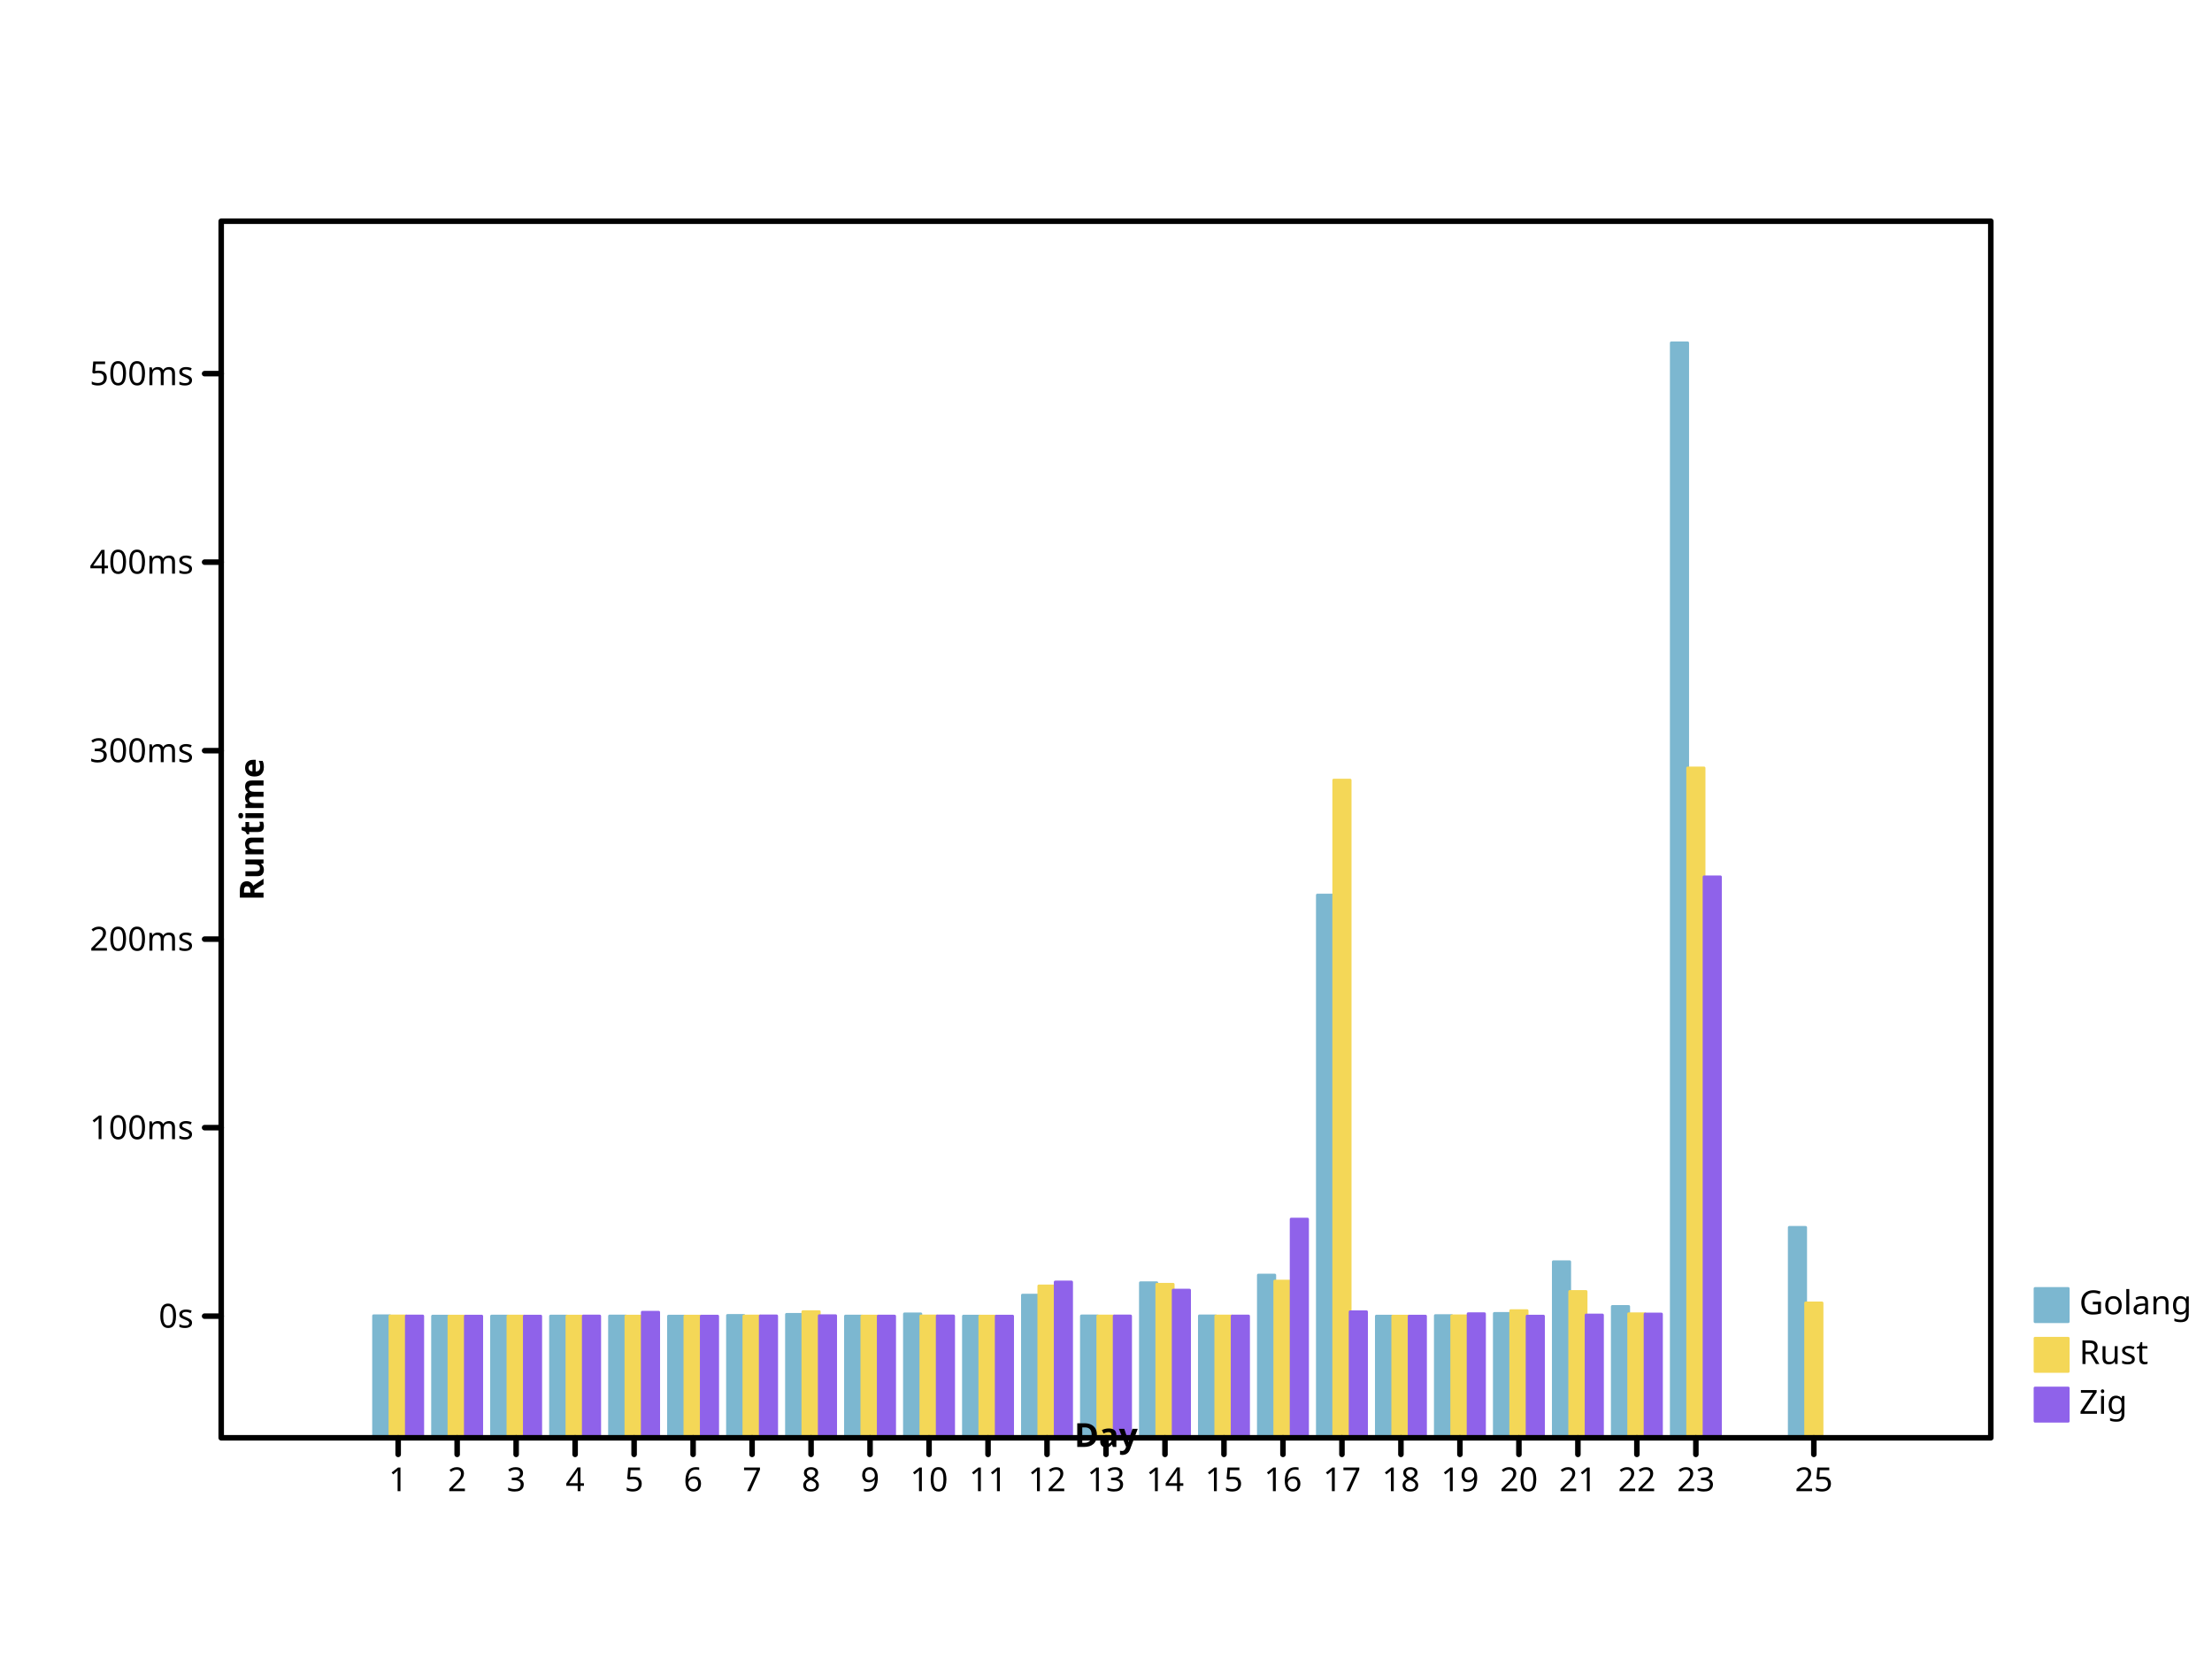
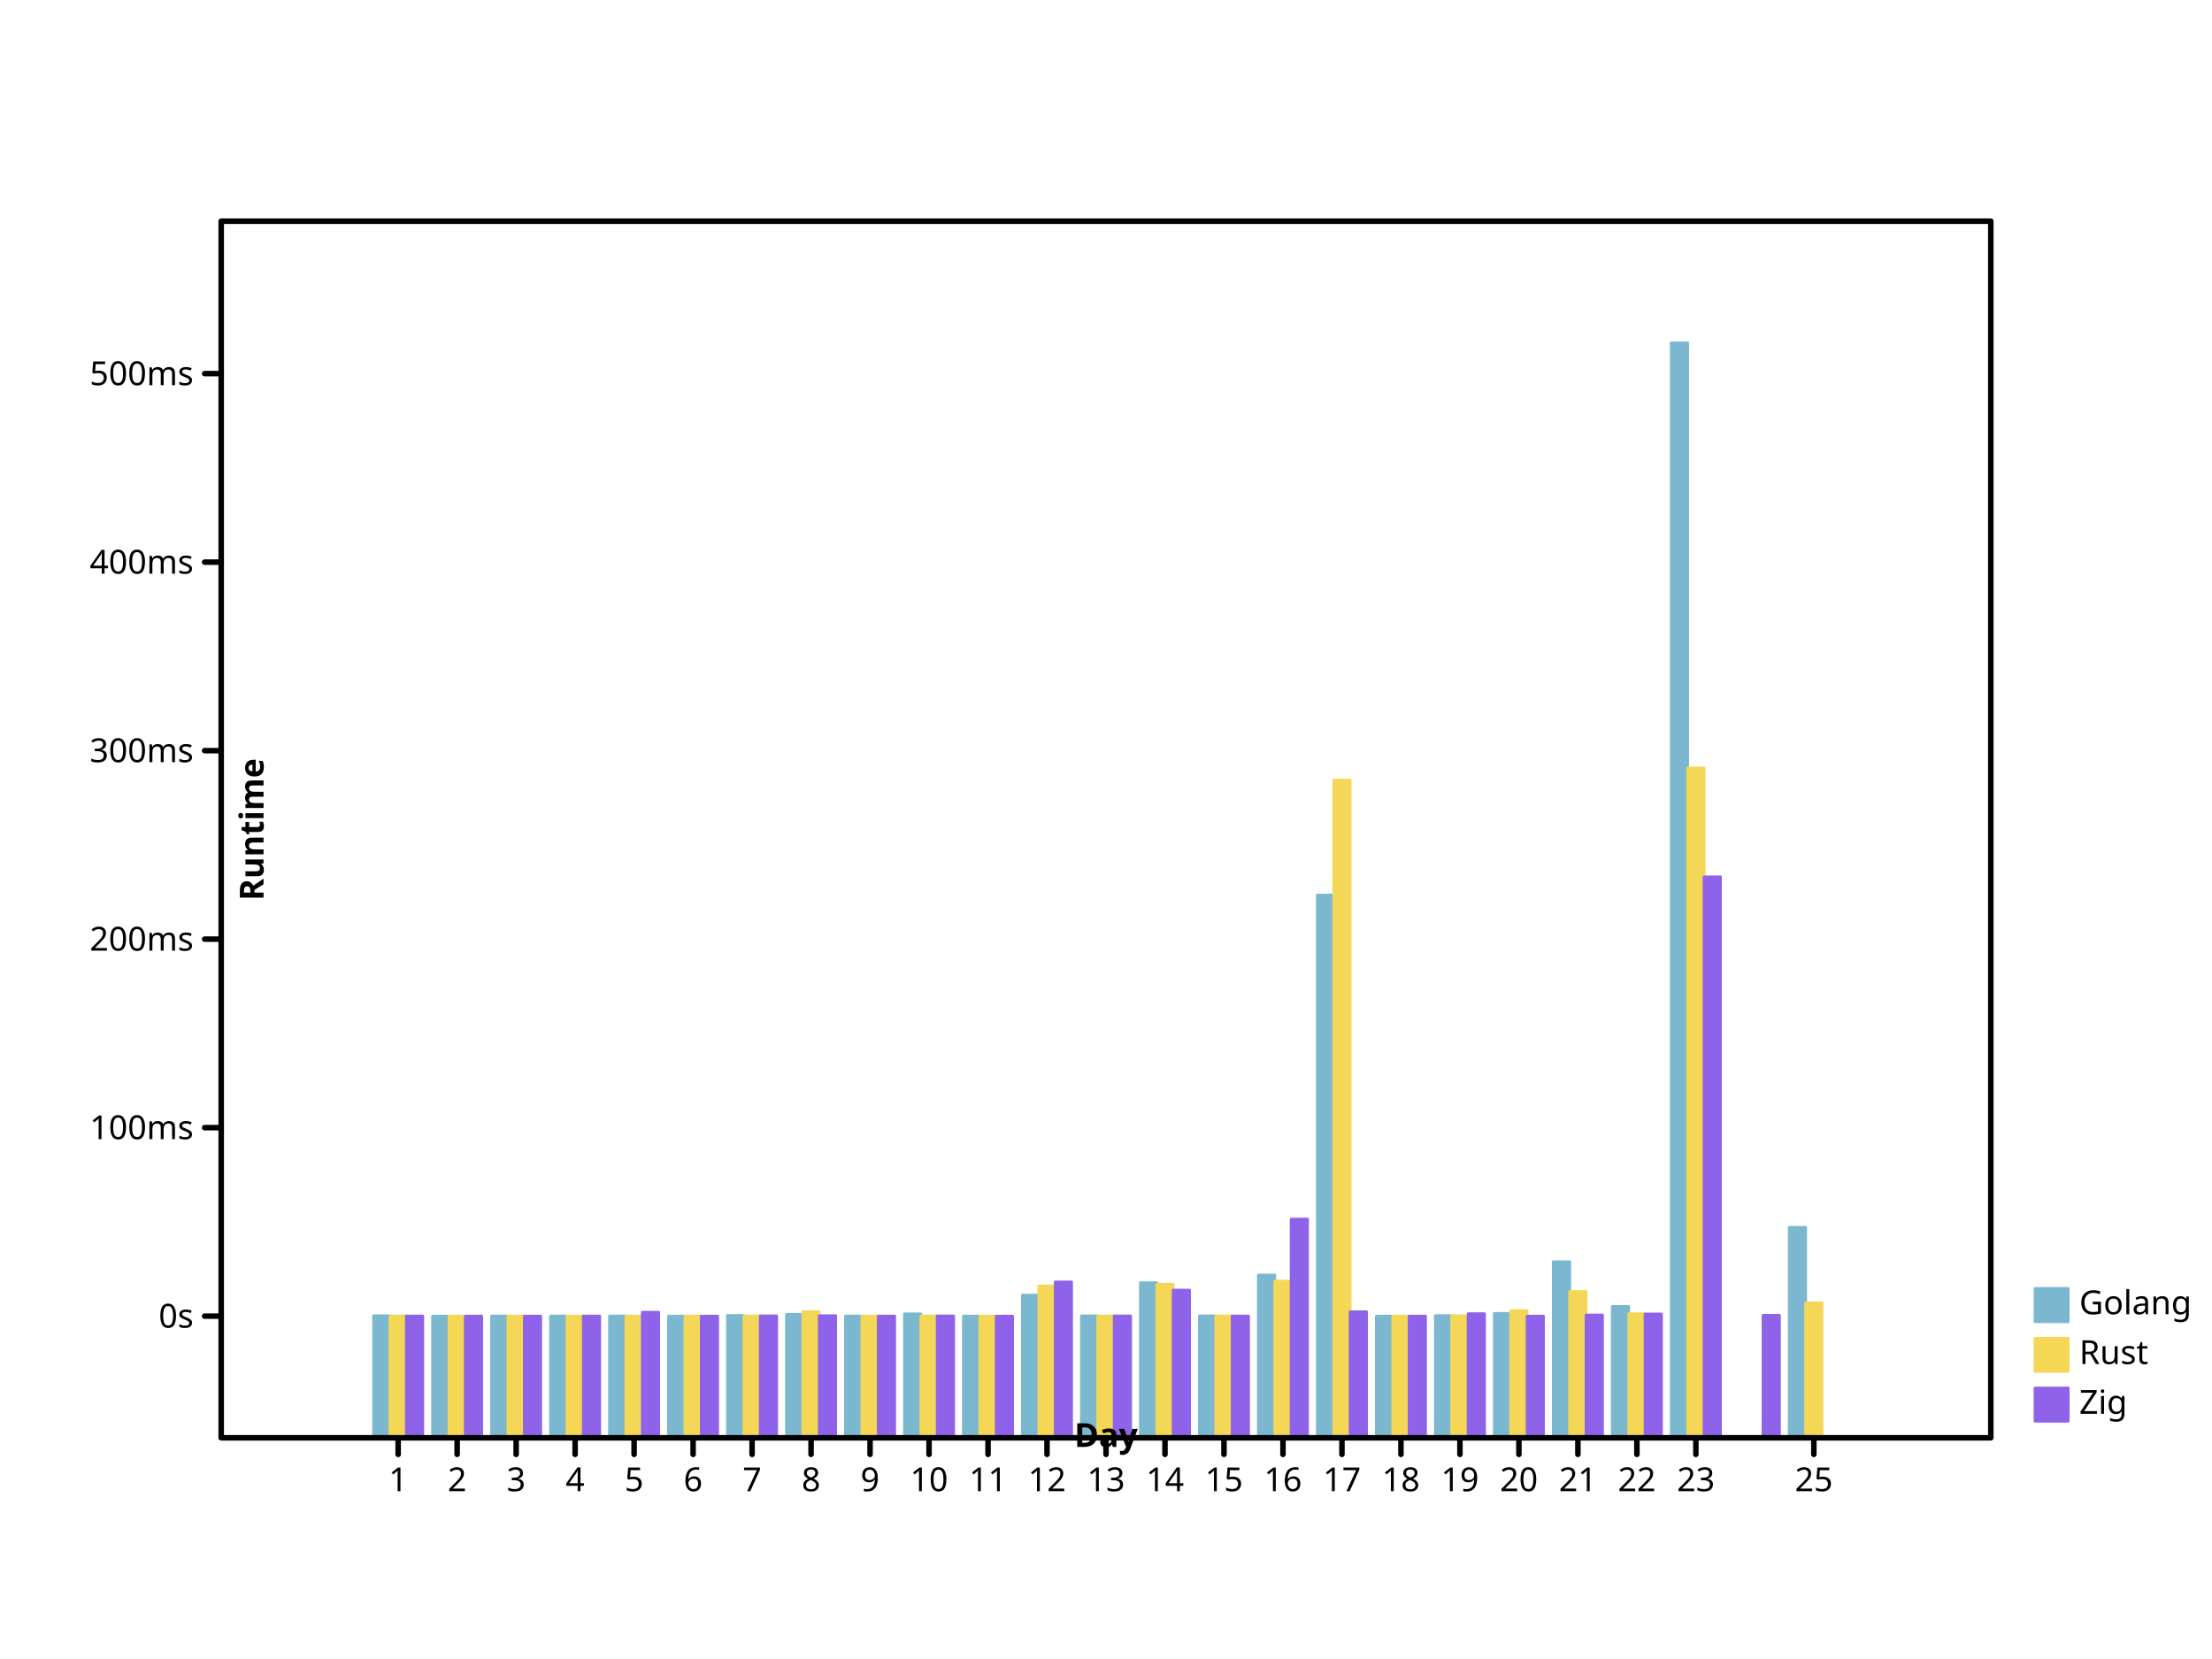
- <svg xmlns="http://www.w3.org/2000/svg" height="600" viewbox="0 0 800 600" preserveAspectRatio="xMidYMid meet" width="800">
+ <svg xmlns="http://www.w3.org/2000/svg" preserveAspectRatio="xMidYMid meet" width="800" height="600" viewbox="0 0 800 600">
  <defs>
-     <marker markerHeight="2%" id="circle" viewBox="0 0 10 10 " refX="5" refY="5" markerUnits="userSpaceOnUse" markerWidth="2%">
-       <circle cy="5" r="3" fill="none" stroke="black" cx="5" />
+     <marker id="circle" viewBox="0 0 10 10 " refX="5" refY="5" markerUnits="userSpaceOnUse" markerWidth="2%" markerHeight="2%">
+       <circle r="3" fill="none" stroke="black" cx="5" cy="5" />
    </marker>
-     <marker markerUnits="userSpaceOnUse" markerWidth="2%" markerHeight="2%" id="filled-circle" viewBox="0 0 10 10 " refX="5" refY="5">
-       <circle cx="5" cy="5" r="3" fill="black" stroke="none" />
+     <marker id="filled-circle" viewBox="0 0 10 10 " refX="5" refY="5" markerUnits="userSpaceOnUse" markerWidth="2%" markerHeight="2%">
+       <circle r="3" fill="black" stroke="none" cx="5" cy="5" />
    </marker>
-     <marker refY="5" markerUnits="userSpaceOnUse" markerWidth="2%" markerHeight="2%" id="square" viewBox="0 0 10 10 " refX="5">
+     <marker markerUnits="userSpaceOnUse" markerWidth="2%" markerHeight="2%" id="square" viewBox="0 0 10 10 " refX="5" refY="5">
      <rect stroke="black" x="2" y="2" width="6" height="6" fill="none" />
    </marker>
-     <marker markerWidth="2%" markerHeight="2%" id="filled-square" viewBox="0 0 10 10 " refX="5" refY="5" markerUnits="userSpaceOnUse">
-       <rect width="6" height="6" fill="black" stroke="none" x="2" y="2" />
+     <marker markerUnits="userSpaceOnUse" markerWidth="2%" markerHeight="2%" id="filled-square" viewBox="0 0 10 10 " refX="5" refY="5">
+       <rect x="2" y="2" width="6" height="6" fill="black" stroke="none" />
    </marker>
  </defs>
-   <g stroke-linecap="round" stroke-linejoin="round" transform="translate(80 520 )scale(1 -1 )" fill="hsl(198, 47%, 65%)" stroke="hsl(198, 47%, 65%)" stroke-width="1px">
-     <rect width="5.925926e+00" height="4.413499e+01" vector-effect="non-scaling-stroke" x="5.511111e+01" y="0" />
-     <rect vector-effect="non-scaling-stroke" x="7.644444e+01" y="0" width="5.925926e+00" height="4.400498e+01" />
-     <rect height="4.402066e+01" vector-effect="non-scaling-stroke" x="9.777778e+01" y="0" width="5.925926e+00" />
+   <g transform="translate(80 520 )scale(1 -1 )" fill="hsl(198, 47%, 65%)" stroke="hsl(198, 47%, 65%)" stroke-width="1px" stroke-linecap="round" stroke-linejoin="round">
+     <rect x="5.511111e+01" y="0" width="5.925926e+00" height="4.413499e+01" vector-effect="non-scaling-stroke" />
+     <rect y="0" width="5.925926e+00" height="4.400498e+01" vector-effect="non-scaling-stroke" x="7.644444e+01" />
+     <rect x="9.777778e+01" y="0" width="5.925926e+00" height="4.402066e+01" vector-effect="non-scaling-stroke" />
    <rect x="1.191111e+02" y="0" width="5.925926e+00" height="4.402335e+01" vector-effect="non-scaling-stroke" />
-     <rect height="4.404145e+01" vector-effect="non-scaling-stroke" x="1.404444e+02" y="0" width="5.925926e+00" />
+     <rect width="5.925926e+00" height="4.404145e+01" vector-effect="non-scaling-stroke" x="1.404444e+02" y="0" />
    <rect vector-effect="non-scaling-stroke" x="1.617778e+02" y="0" width="5.925926e+00" height="4.400009e+01" />
-     <rect vector-effect="non-scaling-stroke" x="1.831111e+02" y="0" width="5.925926e+00" height="4.425260e+01" />
-     <rect vector-effect="non-scaling-stroke" x="2.044444e+02" y="0" width="5.925926e+00" height="4.464036e+01" />
-     <rect y="0" width="5.925926e+00" height="4.402607e+01" vector-effect="non-scaling-stroke" x="2.257778e+02" />
-     <rect x="2.471111e+02" y="0" width="5.925926e+00" height="4.481230e+01" vector-effect="non-scaling-stroke" />
-     <rect vector-effect="non-scaling-stroke" x="2.684444e+02" y="0" width="5.925926e+00" height="4.400898e+01" />
-     <rect height="5.160419e+01" vector-effect="non-scaling-stroke" x="2.897778e+02" y="0" width="5.925926e+00" />
-     <rect y="0" width="5.925926e+00" height="4.407578e+01" vector-effect="non-scaling-stroke" x="3.111111e+02" />
-     <rect vector-effect="non-scaling-stroke" x="3.324444e+02" y="0" width="5.925926e+00" height="5.607070e+01" />
+     <rect height="4.425260e+01" vector-effect="non-scaling-stroke" x="1.831111e+02" y="0" width="5.925926e+00" />
+     <rect x="2.044444e+02" y="0" width="5.925926e+00" height="4.464036e+01" vector-effect="non-scaling-stroke" />
+     <rect x="2.257778e+02" y="0" width="5.925926e+00" height="4.402607e+01" vector-effect="non-scaling-stroke" />
+     <rect height="4.481230e+01" vector-effect="non-scaling-stroke" x="2.471111e+02" y="0" width="5.925926e+00" />
+     <rect x="2.684444e+02" y="0" width="5.925926e+00" height="4.400898e+01" vector-effect="non-scaling-stroke" />
+     <rect width="5.925926e+00" height="5.160419e+01" vector-effect="non-scaling-stroke" x="2.897778e+02" y="0" />
+     <rect width="5.925926e+00" height="4.407578e+01" vector-effect="non-scaling-stroke" x="3.111111e+02" y="0" />
+     <rect x="3.324444e+02" y="0" width="5.925926e+00" height="5.607070e+01" vector-effect="non-scaling-stroke" />
    <rect x="3.537778e+02" y="0" width="5.925926e+00" height="4.409609e+01" vector-effect="non-scaling-stroke" />
-     <rect x="3.751111e+02" y="0" width="5.925926e+00" height="5.885264e+01" vector-effect="non-scaling-stroke" />
-     <rect width="5.925926e+00" height="1.962852e+02" vector-effect="non-scaling-stroke" x="3.964444e+02" y="0" />
-     <rect vector-effect="non-scaling-stroke" x="4.177778e+02" y="0" width="5.925926e+00" height="4.400458e+01" />
-     <rect vector-effect="non-scaling-stroke" x="4.391111e+02" y="0" width="5.925926e+00" height="4.419622e+01" />
+     <rect width="5.925926e+00" height="5.885264e+01" vector-effect="non-scaling-stroke" x="3.751111e+02" y="0" />
+     <rect vector-effect="non-scaling-stroke" x="3.964444e+02" y="0" width="5.925926e+00" height="1.962852e+02" />
+     <rect x="4.177778e+02" y="0" width="5.925926e+00" height="4.400458e+01" vector-effect="non-scaling-stroke" />
+     <rect height="4.419622e+01" vector-effect="non-scaling-stroke" x="4.391111e+02" y="0" width="5.925926e+00" />
    <rect vector-effect="non-scaling-stroke" x="4.604444e+02" y="0" width="5.925926e+00" height="4.497932e+01" />
    <rect vector-effect="non-scaling-stroke" x="4.817778e+02" y="0" width="5.925926e+00" height="6.367028e+01" />
-     <rect x="5.031111e+02" y="0" width="5.925926e+00" height="4.749535e+01" vector-effect="non-scaling-stroke" />
-     <rect height="396" vector-effect="non-scaling-stroke" x="5.244444e+02" y="0" width="5.925926e+00" />
-     <rect height="7.610232e+01" vector-effect="non-scaling-stroke" x="5.671111e+02" y="0" width="5.925926e+00" />
+     <rect width="5.925926e+00" height="4.749535e+01" vector-effect="non-scaling-stroke" x="5.031111e+02" y="0" />
+     <rect vector-effect="non-scaling-stroke" x="5.244444e+02" y="0" width="5.925926e+00" height="396" />
+     <rect vector-effect="non-scaling-stroke" x="5.671111e+02" y="0" width="5.925926e+00" height="7.610232e+01" />
  </g>
-   <g fill="hsl(49, 88%, 65%)" stroke="hsl(49, 88%, 65%)" stroke-width="1px" stroke-linecap="round" stroke-linejoin="round" transform="translate(80 520 )scale(1 -1 )">
-     <rect vector-effect="non-scaling-stroke" x="6.103704e+01" y="0" width="5.925926e+00" height="4.406234e+01" />
-     <rect vector-effect="non-scaling-stroke" x="8.237037e+01" y="0" width="5.925926e+00" height="4.400167e+01" />
-     <rect height="4.401650e+01" vector-effect="non-scaling-stroke" x="1.037037e+02" y="0" width="5.925926e+00" />
-     <rect x="1.250370e+02" y="0" width="5.925926e+00" height="4.401165e+01" vector-effect="non-scaling-stroke" />
-     <rect height="4.400865e+01" vector-effect="non-scaling-stroke" x="1.463704e+02" y="0" width="5.925926e+00" />
-     <rect width="5.925926e+00" height="4.400007e+01" vector-effect="non-scaling-stroke" x="1.677037e+02" y="0" />
-     <rect vector-effect="non-scaling-stroke" x="1.890370e+02" y="0" width="5.925926e+00" height="4.404796e+01" />
-     <rect y="0" width="5.925926e+00" height="4.561706e+01" vector-effect="non-scaling-stroke" x="2.103704e+02" />
-     <rect vector-effect="non-scaling-stroke" x="2.317037e+02" y="0" width="5.925926e+00" height="4.401577e+01" />
-     <rect vector-effect="non-scaling-stroke" x="2.530370e+02" y="0" width="5.925926e+00" height="4.406907e+01" />
-     <rect vector-effect="non-scaling-stroke" x="2.743704e+02" y="0" width="5.925926e+00" height="4.400811e+01" />
-     <rect vector-effect="non-scaling-stroke" x="2.957037e+02" y="0" width="5.925926e+00" height="5.493391e+01" />
+   <g stroke-linecap="round" stroke-linejoin="round" transform="translate(80 520 )scale(1 -1 )" fill="hsl(49, 88%, 65%)" stroke="hsl(49, 88%, 65%)" stroke-width="1px">
+     <rect height="4.406234e+01" vector-effect="non-scaling-stroke" x="6.103704e+01" y="0" width="5.925926e+00" />
+     <rect x="8.237037e+01" y="0" width="5.925926e+00" height="4.400167e+01" vector-effect="non-scaling-stroke" />
+     <rect width="5.925926e+00" height="4.401650e+01" vector-effect="non-scaling-stroke" x="1.037037e+02" y="0" />
+     <rect width="5.925926e+00" height="4.401165e+01" vector-effect="non-scaling-stroke" x="1.250370e+02" y="0" />
+     <rect x="1.463704e+02" y="0" width="5.925926e+00" height="4.400865e+01" vector-effect="non-scaling-stroke" />
+     <rect vector-effect="non-scaling-stroke" x="1.677037e+02" y="0" width="5.925926e+00" height="4.400007e+01" />
+     <rect x="1.890370e+02" y="0" width="5.925926e+00" height="4.404796e+01" vector-effect="non-scaling-stroke" />
+     <rect height="4.561706e+01" vector-effect="non-scaling-stroke" x="2.103704e+02" y="0" width="5.925926e+00" />
+     <rect y="0" width="5.925926e+00" height="4.401577e+01" vector-effect="non-scaling-stroke" x="2.317037e+02" />
+     <rect y="0" width="5.925926e+00" height="4.406907e+01" vector-effect="non-scaling-stroke" x="2.530370e+02" />
+     <rect y="0" width="5.925926e+00" height="4.400811e+01" vector-effect="non-scaling-stroke" x="2.743704e+02" />
+     <rect y="0" width="5.925926e+00" height="5.493391e+01" vector-effect="non-scaling-stroke" x="2.957037e+02" />
    <rect y="0" width="5.925926e+00" height="4.404158e+01" vector-effect="non-scaling-stroke" x="3.170370e+02" />
-     <rect y="0" width="5.925926e+00" height="5.552246e+01" vector-effect="non-scaling-stroke" x="3.383704e+02" />
-     <rect height="4.404243e+01" vector-effect="non-scaling-stroke" x="3.597037e+02" y="0" width="5.925926e+00" />
-     <rect width="5.925926e+00" height="5.667198e+01" vector-effect="non-scaling-stroke" x="3.810370e+02" y="0" />
-     <rect height="2.378627e+02" vector-effect="non-scaling-stroke" x="4.023704e+02" y="0" width="5.925926e+00" />
+     <rect height="5.552246e+01" vector-effect="non-scaling-stroke" x="3.383704e+02" y="0" width="5.925926e+00" />
+     <rect x="3.597037e+02" y="0" width="5.925926e+00" height="4.404243e+01" vector-effect="non-scaling-stroke" />
+     <rect height="5.667198e+01" vector-effect="non-scaling-stroke" x="3.810370e+02" y="0" width="5.925926e+00" />
+     <rect vector-effect="non-scaling-stroke" x="4.023704e+02" y="0" width="5.925926e+00" height="2.378627e+02" />
    <rect y="0" width="5.925926e+00" height="4.400203e+01" vector-effect="non-scaling-stroke" x="4.237037e+02" />
    <rect vector-effect="non-scaling-stroke" x="4.450370e+02" y="0" width="5.925926e+00" height="4.409730e+01" />
-     <rect vector-effect="non-scaling-stroke" x="4.663704e+02" y="0" width="5.925926e+00" height="4.598481e+01" />
-     <rect x="4.877037e+02" y="0" width="5.925926e+00" height="5.291088e+01" vector-effect="non-scaling-stroke" />
-     <rect y="0" width="5.925926e+00" height="4.485544e+01" vector-effect="non-scaling-stroke" x="5.090370e+02" />
-     <rect vector-effect="non-scaling-stroke" x="5.303704e+02" y="0" width="5.925926e+00" height="2.422523e+02" />
+     <rect x="4.663704e+02" y="0" width="5.925926e+00" height="4.598481e+01" vector-effect="non-scaling-stroke" />
+     <rect y="0" width="5.925926e+00" height="5.291088e+01" vector-effect="non-scaling-stroke" x="4.877037e+02" />
+     <rect x="5.090370e+02" y="0" width="5.925926e+00" height="4.485544e+01" vector-effect="non-scaling-stroke" />
+     <rect width="5.925926e+00" height="2.422523e+02" vector-effect="non-scaling-stroke" x="5.303704e+02" y="0" />
    <rect x="5.730370e+02" y="0" width="5.925926e+00" height="4.877181e+01" vector-effect="non-scaling-stroke" />
  </g>
  <g stroke-width="1px" stroke-linecap="round" stroke-linejoin="round" transform="translate(80 520 )scale(1 -1 )" fill="hsl(260, 76%, 65%)" stroke="hsl(260, 76%, 65%)">
-     <rect width="5.925926e+00" height="4.405399e+01" vector-effect="non-scaling-stroke" x="6.696296e+01" y="0" />
-     <rect width="5.925926e+00" height="4.400189e+01" vector-effect="non-scaling-stroke" x="8.829630e+01" y="0" />
-     <rect width="5.925926e+00" height="4.401138e+01" vector-effect="non-scaling-stroke" x="1.096296e+02" y="0" />
-     <rect vector-effect="non-scaling-stroke" x="1.309630e+02" y="0" width="5.925926e+00" height="4.403583e+01" />
-     <rect x="1.522963e+02" y="0" width="5.925926e+00" height="4.542006e+01" vector-effect="non-scaling-stroke" />
-     <rect x="1.736296e+02" y="0" width="5.925926e+00" height="4.400007e+01" vector-effect="non-scaling-stroke" />
-     <rect x="1.949630e+02" y="0" width="5.925926e+00" height="4.408314e+01" vector-effect="non-scaling-stroke" />
-     <rect height="4.416158e+01" vector-effect="non-scaling-stroke" x="2.162963e+02" y="0" width="5.925926e+00" />
+     <rect y="0" width="5.925926e+00" height="4.405399e+01" vector-effect="non-scaling-stroke" x="6.696296e+01" />
+     <rect height="4.400189e+01" vector-effect="non-scaling-stroke" x="8.829630e+01" y="0" width="5.925926e+00" />
+     <rect height="4.401138e+01" vector-effect="non-scaling-stroke" x="1.096296e+02" y="0" width="5.925926e+00" />
+     <rect width="5.925926e+00" height="4.403583e+01" vector-effect="non-scaling-stroke" x="1.309630e+02" y="0" />
+     <rect vector-effect="non-scaling-stroke" x="1.522963e+02" y="0" width="5.925926e+00" height="4.542006e+01" />
+     <rect vector-effect="non-scaling-stroke" x="1.736296e+02" y="0" width="5.925926e+00" height="4.400007e+01" />
+     <rect y="0" width="5.925926e+00" height="4.408314e+01" vector-effect="non-scaling-stroke" x="1.949630e+02" />
+     <rect vector-effect="non-scaling-stroke" x="2.162963e+02" y="0" width="5.925926e+00" height="4.416158e+01" />
    <rect width="5.925926e+00" height="4.401390e+01" vector-effect="non-scaling-stroke" x="2.376296e+02" y="0" />
    <rect vector-effect="non-scaling-stroke" x="2.589630e+02" y="0" width="5.925926e+00" height="4.406460e+01" />
-     <rect x="2.802963e+02" y="0" width="5.925926e+00" height="4.400637e+01" vector-effect="non-scaling-stroke" />
-     <rect height="5.634350e+01" vector-effect="non-scaling-stroke" x="3.016296e+02" y="0" width="5.925926e+00" />
-     <rect x="3.229630e+02" y="0" width="5.925926e+00" height="4.405824e+01" vector-effect="non-scaling-stroke" />
-     <rect x="3.442963e+02" y="0" width="5.925926e+00" height="5.340263e+01" vector-effect="non-scaling-stroke" />
+     <rect y="0" width="5.925926e+00" height="4.400637e+01" vector-effect="non-scaling-stroke" x="2.802963e+02" />
+     <rect vector-effect="non-scaling-stroke" x="3.016296e+02" y="0" width="5.925926e+00" height="5.634350e+01" />
+     <rect height="4.405824e+01" vector-effect="non-scaling-stroke" x="3.229630e+02" y="0" width="5.925926e+00" />
+     <rect height="5.340263e+01" vector-effect="non-scaling-stroke" x="3.442963e+02" y="0" width="5.925926e+00" />
    <rect vector-effect="non-scaling-stroke" x="3.656296e+02" y="0" width="5.925926e+00" height="4.404490e+01" />
    <rect vector-effect="non-scaling-stroke" x="3.869630e+02" y="0" width="5.925926e+00" height="7.909633e+01" />
-     <rect x="4.082963e+02" y="0" width="5.925926e+00" height="4.558370e+01" vector-effect="non-scaling-stroke" />
-     <rect vector-effect="non-scaling-stroke" x="4.296296e+02" y="0" width="5.925926e+00" height="4.400308e+01" />
-     <rect width="5.925926e+00" height="4.486603e+01" vector-effect="non-scaling-stroke" x="4.509630e+02" y="0" />
-     <rect vector-effect="non-scaling-stroke" x="4.722963e+02" y="0" width="5.925926e+00" height="4.400191e+01" />
-     <rect x="4.936296e+02" y="0" width="5.925926e+00" height="4.440871e+01" vector-effect="non-scaling-stroke" />
-     <rect width="5.925926e+00" height="4.476348e+01" vector-effect="non-scaling-stroke" x="5.149630e+02" y="0" />
-     <rect y="0" width="5.925926e+00" height="2.028738e+02" vector-effect="non-scaling-stroke" x="5.362963e+02" />
+     <rect vector-effect="non-scaling-stroke" x="4.082963e+02" y="0" width="5.925926e+00" height="4.558370e+01" />
+     <rect x="4.296296e+02" y="0" width="5.925926e+00" height="4.400308e+01" vector-effect="non-scaling-stroke" />
+     <rect vector-effect="non-scaling-stroke" x="4.509630e+02" y="0" width="5.925926e+00" height="4.486603e+01" />
+     <rect x="4.722963e+02" y="0" width="5.925926e+00" height="4.400191e+01" vector-effect="non-scaling-stroke" />
+     <rect vector-effect="non-scaling-stroke" x="4.936296e+02" y="0" width="5.925926e+00" height="4.440871e+01" />
+     <rect vector-effect="non-scaling-stroke" x="5.149630e+02" y="0" width="5.925926e+00" height="4.476348e+01" />
+     <rect vector-effect="non-scaling-stroke" x="5.362963e+02" y="0" width="5.925926e+00" height="2.028738e+02" />
+     <rect height="4.430109e+01" vector-effect="non-scaling-stroke" x="5.576296e+02" y="0" width="5.925926e+00" />
  </g>
-   <g font-weight="normal" dominant-baseline="hanging" stroke-linejoin="round" fill="hsl(198, 47%, 65%)" stroke="hsl(198, 47%, 65%)" font-family="sans-serif" stroke-linecap="round" font-size="12px" font-style="normal" text-anchor="start" stroke-width="1px">
-     <rect height="12" vector-effect="non-scaling-stroke" x="736" y="466" width="12" />
+   <g font-size="12px" text-anchor="start" stroke="hsl(198, 47%, 65%)" font-style="normal" font-weight="normal" dominant-baseline="hanging" stroke-linecap="round" stroke-linejoin="round" fill="hsl(198, 47%, 65%)" stroke-width="1px" font-family="sans-serif">
+     <rect x="736" y="466" width="12" height="12" vector-effect="non-scaling-stroke" />
    <g fill="black" stroke="black">
-       <text stroke="none" vector-effect="non-scaling-stroke" x="752" y="466" dominant-baseline="hanging">Golang</text>
+       <text x="752" y="466" dominant-baseline="hanging" stroke="none" vector-effect="non-scaling-stroke">Golang</text>
    </g>
-     <g font-weight="normal" dominant-baseline="hanging" stroke-width="1px" font-size="12px" text-anchor="start" stroke="hsl(49, 88%, 65%)" font-family="sans-serif" fill="hsl(49, 88%, 65%)" stroke-linecap="round" stroke-linejoin="round" font-style="normal">
+     <g font-style="normal" text-anchor="start" stroke-width="1px" font-family="sans-serif" dominant-baseline="hanging" fill="hsl(49, 88%, 65%)" stroke="hsl(49, 88%, 65%)" font-weight="normal" font-size="12px" stroke-linecap="round" stroke-linejoin="round">
      <rect y="484" width="12" height="12" vector-effect="non-scaling-stroke" x="736" />
-       <g fill="black" stroke="black">
-         <text stroke="none" vector-effect="non-scaling-stroke" x="752" y="484" dominant-baseline="hanging">Rust</text>
+       <g stroke="black" fill="black">
+         <text y="484" dominant-baseline="hanging" stroke="none" vector-effect="non-scaling-stroke" x="752">Rust</text>
      </g>
-       <g stroke-width="1px" stroke="hsl(260, 76%, 65%)" font-family="sans-serif" font-style="normal" text-anchor="start" font-weight="normal" dominant-baseline="hanging" fill="hsl(260, 76%, 65%)" stroke-linecap="round" stroke-linejoin="round" font-size="12px">
-         <rect vector-effect="non-scaling-stroke" x="736" y="502" width="12" height="12" />
-         <g fill="black" stroke="black">
+       <g stroke-width="1px" stroke-linejoin="round" fill="hsl(260, 76%, 65%)" font-weight="normal" dominant-baseline="hanging" font-style="normal" stroke-linecap="round" font-family="sans-serif" font-size="12px" text-anchor="start" stroke="hsl(260, 76%, 65%)">
+         <rect x="736" y="502" width="12" height="12" vector-effect="non-scaling-stroke" />
+         <g stroke="black" fill="black">
          <text dominant-baseline="hanging" stroke="none" vector-effect="non-scaling-stroke" x="752" y="502">Zig</text>
-           <g fill="none" dominant-baseline="hanging" stroke-width="2px" font-family="sans-serif" font-style="normal" text-anchor="start" stroke-linejoin="round" font-size="12px" stroke-linecap="round" font-weight="normal">
-             <rect x="80" y="80" width="640" height="440" vector-effect="non-scaling-stroke" />
+           <g font-style="normal" dominant-baseline="hanging" font-weight="normal" stroke-linecap="round" fill="none" text-anchor="start" stroke-width="2px" stroke-linejoin="round" font-family="sans-serif" font-size="12px">
+             <rect height="440" vector-effect="non-scaling-stroke" x="80" y="80" width="640" />
          </g>
-           <g stroke="black" stroke-width="2px" stroke-linecap="round" stroke-linejoin="round" font-size="12px" font-style="normal" text-anchor="start" font-family="sans-serif" font-weight="normal" dominant-baseline="hanging" fill="none" transform="translate(80 520 )scale(1 -1 )">
+           <g stroke="black" font-size="12px" transform="translate(80 520 )scale(1 -1 )" stroke-width="2px" stroke-linecap="round" dominant-baseline="hanging" fill="none" font-family="sans-serif" text-anchor="start" stroke-linejoin="round" font-weight="normal" font-style="normal">
            <path vector-effect="non-scaling-stroke" d="M64,0 L64,-6 M8.533333e+01,0 L8.533333e+01,-6 M1.066667e+02,0 L1.066667e+02,-6 M128,0 L128,-6 M1.493333e+02,0 L1.493333e+02,-6 M1.706667e+02,0 L1.706667e+02,-6 M192,0 L192,-6 M2.133333e+02,0 L2.133333e+02,-6 M2.346667e+02,0 L2.346667e+02,-6 M256,0 L256,-6 M2.773333e+02,0 L2.773333e+02,-6 M2.986667e+02,0 L2.986667e+02,-6 M320,0 L320,-6 M3.413333e+02,0 L3.413333e+02,-6 M3.626667e+02,0 L3.626667e+02,-6 M384,0 L384,-6 M4.053333e+02,0 L4.053333e+02,-6 M4.266667e+02,0 L4.266667e+02,-6 M448,0 L448,-6 M4.693333e+02,0 L4.693333e+02,-6 M4.906667e+02,0 L4.906667e+02,-6 M512,0 L512,-6 M5.333333e+02,0 L5.333333e+02,-6 M576,0 L576,-6 " />
          </g>
-           <g stroke-linejoin="round" stroke="black" font-size="12px" font-style="normal" transform="translate(80 520 )scale(1 1 )" fill="black" stroke-linecap="round" font-family="sans-serif" font-weight="normal" dominant-baseline="hanging" text-anchor="middle" stroke-width="2px">
+           <g stroke-linecap="round" font-family="sans-serif" stroke="black" font-weight="normal" stroke-width="2px" stroke-linejoin="round" font-size="12px" text-anchor="middle" transform="translate(80 520 )scale(1 1 )" fill="black" font-style="normal" dominant-baseline="hanging">
            <text stroke="none" vector-effect="non-scaling-stroke" x="64" y="10" dominant-baseline="hanging">1</text>
-             <text x="8.533333e+01" y="10" dominant-baseline="hanging" stroke="none" vector-effect="non-scaling-stroke">2</text>
-             <text stroke="none" vector-effect="non-scaling-stroke" x="1.066667e+02" y="10" dominant-baseline="hanging">3</text>
-             <text stroke="none" vector-effect="non-scaling-stroke" x="128" y="10" dominant-baseline="hanging">4</text>
-             <text dominant-baseline="hanging" stroke="none" vector-effect="non-scaling-stroke" x="1.493333e+02" y="10">5</text>
-             <text x="1.706667e+02" y="10" dominant-baseline="hanging" stroke="none" vector-effect="non-scaling-stroke">6</text>
+             <text stroke="none" vector-effect="non-scaling-stroke" x="8.533333e+01" y="10" dominant-baseline="hanging">2</text>
+             <text x="1.066667e+02" y="10" dominant-baseline="hanging" stroke="none" vector-effect="non-scaling-stroke">3</text>
+             <text y="10" dominant-baseline="hanging" stroke="none" vector-effect="non-scaling-stroke" x="128">4</text>
+             <text x="1.493333e+02" y="10" dominant-baseline="hanging" stroke="none" vector-effect="non-scaling-stroke">5</text>
+             <text vector-effect="non-scaling-stroke" x="1.706667e+02" y="10" dominant-baseline="hanging" stroke="none">6</text>
            <text stroke="none" vector-effect="non-scaling-stroke" x="192" y="10" dominant-baseline="hanging">7</text>
-             <text stroke="none" vector-effect="non-scaling-stroke" x="2.133333e+02" y="10" dominant-baseline="hanging">8</text>
-             <text x="2.346667e+02" y="10" dominant-baseline="hanging" stroke="none" vector-effect="non-scaling-stroke">9</text>
-             <text x="256" y="10" dominant-baseline="hanging" stroke="none" vector-effect="non-scaling-stroke">10</text>
-             <text y="10" dominant-baseline="hanging" stroke="none" vector-effect="non-scaling-stroke" x="2.773333e+02">11</text>
-             <text vector-effect="non-scaling-stroke" x="2.986667e+02" y="10" dominant-baseline="hanging" stroke="none">12</text>
-             <text vector-effect="non-scaling-stroke" x="320" y="10" dominant-baseline="hanging" stroke="none">13</text>
+             <text x="2.133333e+02" y="10" dominant-baseline="hanging" stroke="none" vector-effect="non-scaling-stroke">8</text>
+             <text vector-effect="non-scaling-stroke" x="2.346667e+02" y="10" dominant-baseline="hanging" stroke="none">9</text>
+             <text stroke="none" vector-effect="non-scaling-stroke" x="256" y="10" dominant-baseline="hanging">10</text>
+             <text dominant-baseline="hanging" stroke="none" vector-effect="non-scaling-stroke" x="2.773333e+02" y="10">11</text>
+             <text dominant-baseline="hanging" stroke="none" vector-effect="non-scaling-stroke" x="2.986667e+02" y="10">12</text>
+             <text x="320" y="10" dominant-baseline="hanging" stroke="none" vector-effect="non-scaling-stroke">13</text>
            <text x="3.413333e+02" y="10" dominant-baseline="hanging" stroke="none" vector-effect="non-scaling-stroke">14</text>
-             <text stroke="none" vector-effect="non-scaling-stroke" x="3.626667e+02" y="10" dominant-baseline="hanging">15</text>
-             <text stroke="none" vector-effect="non-scaling-stroke" x="384" y="10" dominant-baseline="hanging">16</text>
-             <text dominant-baseline="hanging" stroke="none" vector-effect="non-scaling-stroke" x="4.053333e+02" y="10">17</text>
-             <text stroke="none" vector-effect="non-scaling-stroke" x="4.266667e+02" y="10" dominant-baseline="hanging">18</text>
-             <text x="448" y="10" dominant-baseline="hanging" stroke="none" vector-effect="non-scaling-stroke">19</text>
-             <text dominant-baseline="hanging" stroke="none" vector-effect="non-scaling-stroke" x="4.693333e+02" y="10">20</text>
+             <text dominant-baseline="hanging" stroke="none" vector-effect="non-scaling-stroke" x="3.626667e+02" y="10">15</text>
+             <text dominant-baseline="hanging" stroke="none" vector-effect="non-scaling-stroke" x="384" y="10">16</text>
+             <text stroke="none" vector-effect="non-scaling-stroke" x="4.053333e+02" y="10" dominant-baseline="hanging">17</text>
+             <text dominant-baseline="hanging" stroke="none" vector-effect="non-scaling-stroke" x="4.266667e+02" y="10">18</text>
+             <text stroke="none" vector-effect="non-scaling-stroke" x="448" y="10" dominant-baseline="hanging">19</text>
+             <text vector-effect="non-scaling-stroke" x="4.693333e+02" y="10" dominant-baseline="hanging" stroke="none">20</text>
            <text stroke="none" vector-effect="non-scaling-stroke" x="4.906667e+02" y="10" dominant-baseline="hanging">21</text>
-             <text stroke="none" vector-effect="non-scaling-stroke" x="512" y="10" dominant-baseline="hanging">22</text>
-             <text dominant-baseline="hanging" stroke="none" vector-effect="non-scaling-stroke" x="5.333333e+02" y="10">23</text>
-             <text vector-effect="non-scaling-stroke" x="576" y="10" dominant-baseline="hanging" stroke="none">25</text>
+             <text x="512" y="10" dominant-baseline="hanging" stroke="none" vector-effect="non-scaling-stroke">22</text>
+             <text vector-effect="non-scaling-stroke" x="5.333333e+02" y="10" dominant-baseline="hanging" stroke="none">23</text>
+             <text stroke="none" vector-effect="non-scaling-stroke" x="576" y="10" dominant-baseline="hanging">25</text>
          </g>
-           <g font-size="12px" text-anchor="middle" transform="translate(80 520 )scale(1 1 )rotate(0 0 0 )" fill="black" stroke="black" font-family="sans-serif" font-style="normal" stroke-width="2px" stroke-linecap="round" stroke-linejoin="round" font-weight="bold" dominant-baseline="baseline">
-             <text x="320" y="-6" dominant-baseline="baseline" stroke="none" vector-effect="non-scaling-stroke">Day</text>
+           <g transform="translate(80 520 )scale(1 1 )rotate(0 0 0 )" stroke-width="2px" font-family="sans-serif" font-size="12px" fill="black" stroke="black" font-weight="bold" text-anchor="middle" stroke-linejoin="round" font-style="normal" dominant-baseline="baseline" stroke-linecap="round">
+             <text dominant-baseline="baseline" stroke="none" vector-effect="non-scaling-stroke" x="320" y="-6">Day</text>
          </g>
-           <g stroke-width="2px" font-style="normal" font-family="sans-serif" dominant-baseline="baseline" font-weight="bold" stroke="black" stroke-linecap="round" stroke-linejoin="round" font-size="12px" text-anchor="middle" transform="translate(80 520 )scale(1 -1 )" fill="black">
+           <g dominant-baseline="baseline" fill="black" stroke="black" text-anchor="middle" transform="translate(80 520 )scale(1 -1 )" stroke-linejoin="round" font-style="normal" font-weight="bold" font-size="12px" stroke-width="2px" stroke-linecap="round" font-family="sans-serif">
            <path vector-effect="non-scaling-stroke" d="M0,44 L-6,44 M0,1.121735e+02 L-6,1.121735e+02 M0,1.803470e+02 L-6,1.803470e+02 M0,2.485205e+02 L-6,2.485205e+02 M0,3.166940e+02 L-6,3.166940e+02 M0,3.848675e+02 L-6,3.848675e+02 " />
          </g>
-           <g stroke-linejoin="round" text-anchor="end" stroke="black" font-family="sans-serif" dominant-baseline="middle" fill="black" stroke-width="2px" stroke-linecap="round" font-size="12px" font-style="normal" font-weight="normal" transform="translate(80 520 )scale(1 1 )">
-             <text dominant-baseline="middle" stroke="none" vector-effect="non-scaling-stroke" x="-10" y="-44">0s</text>
-             <text stroke="none" vector-effect="non-scaling-stroke" x="-10" y="-1.121735e+02" dominant-baseline="middle">100ms</text>
-             <text stroke="none" vector-effect="non-scaling-stroke" x="-10" y="-1.803470e+02" dominant-baseline="middle">200ms</text>
-             <text y="-2.485205e+02" dominant-baseline="middle" stroke="none" vector-effect="non-scaling-stroke" x="-10">300ms</text>
-             <text stroke="none" vector-effect="non-scaling-stroke" x="-10" y="-3.166940e+02" dominant-baseline="middle">400ms</text>
-             <text vector-effect="non-scaling-stroke" x="-10" y="-3.848675e+02" dominant-baseline="middle" stroke="none">500ms</text>
+           <g text-anchor="end" stroke-width="2px" font-style="normal" font-weight="normal" dominant-baseline="middle" fill="black" font-family="sans-serif" font-size="12px" stroke-linecap="round" stroke="black" stroke-linejoin="round" transform="translate(80 520 )scale(1 1 )">
+             <text vector-effect="non-scaling-stroke" x="-10" y="-44" dominant-baseline="middle" stroke="none">0s</text>
+             <text dominant-baseline="middle" stroke="none" vector-effect="non-scaling-stroke" x="-10" y="-1.121735e+02">100ms</text>
+             <text x="-10" y="-1.803470e+02" dominant-baseline="middle" stroke="none" vector-effect="non-scaling-stroke">200ms</text>
+             <text vector-effect="non-scaling-stroke" x="-10" y="-2.485205e+02" dominant-baseline="middle" stroke="none">300ms</text>
+             <text vector-effect="non-scaling-stroke" x="-10" y="-3.166940e+02" dominant-baseline="middle" stroke="none">400ms</text>
+             <text dominant-baseline="middle" stroke="none" vector-effect="non-scaling-stroke" x="-10" y="-3.848675e+02">500ms</text>
          </g>
-           <g stroke-linejoin="round" font-size="12px" font-style="normal" text-anchor="middle" transform="translate(80 520 )scale(1 1 )rotate(-90 0 0 )" stroke-width="2px" dominant-baseline="hanging" stroke="black" fill="black" stroke-linecap="round" font-family="sans-serif" font-weight="bold">
+           <g fill="black" stroke-linejoin="round" transform="translate(80 520 )scale(1 1 )rotate(-90 0 0 )" stroke="black" font-style="normal" font-weight="bold" dominant-baseline="hanging" stroke-linecap="round" font-family="sans-serif" font-size="12px" text-anchor="middle" stroke-width="2px">
            <text stroke="none" vector-effect="non-scaling-stroke" x="220" y="6" dominant-baseline="hanging">Runtime</text>
          </g>
        </g>
      </g>
    </g>
  </g>
</svg>
